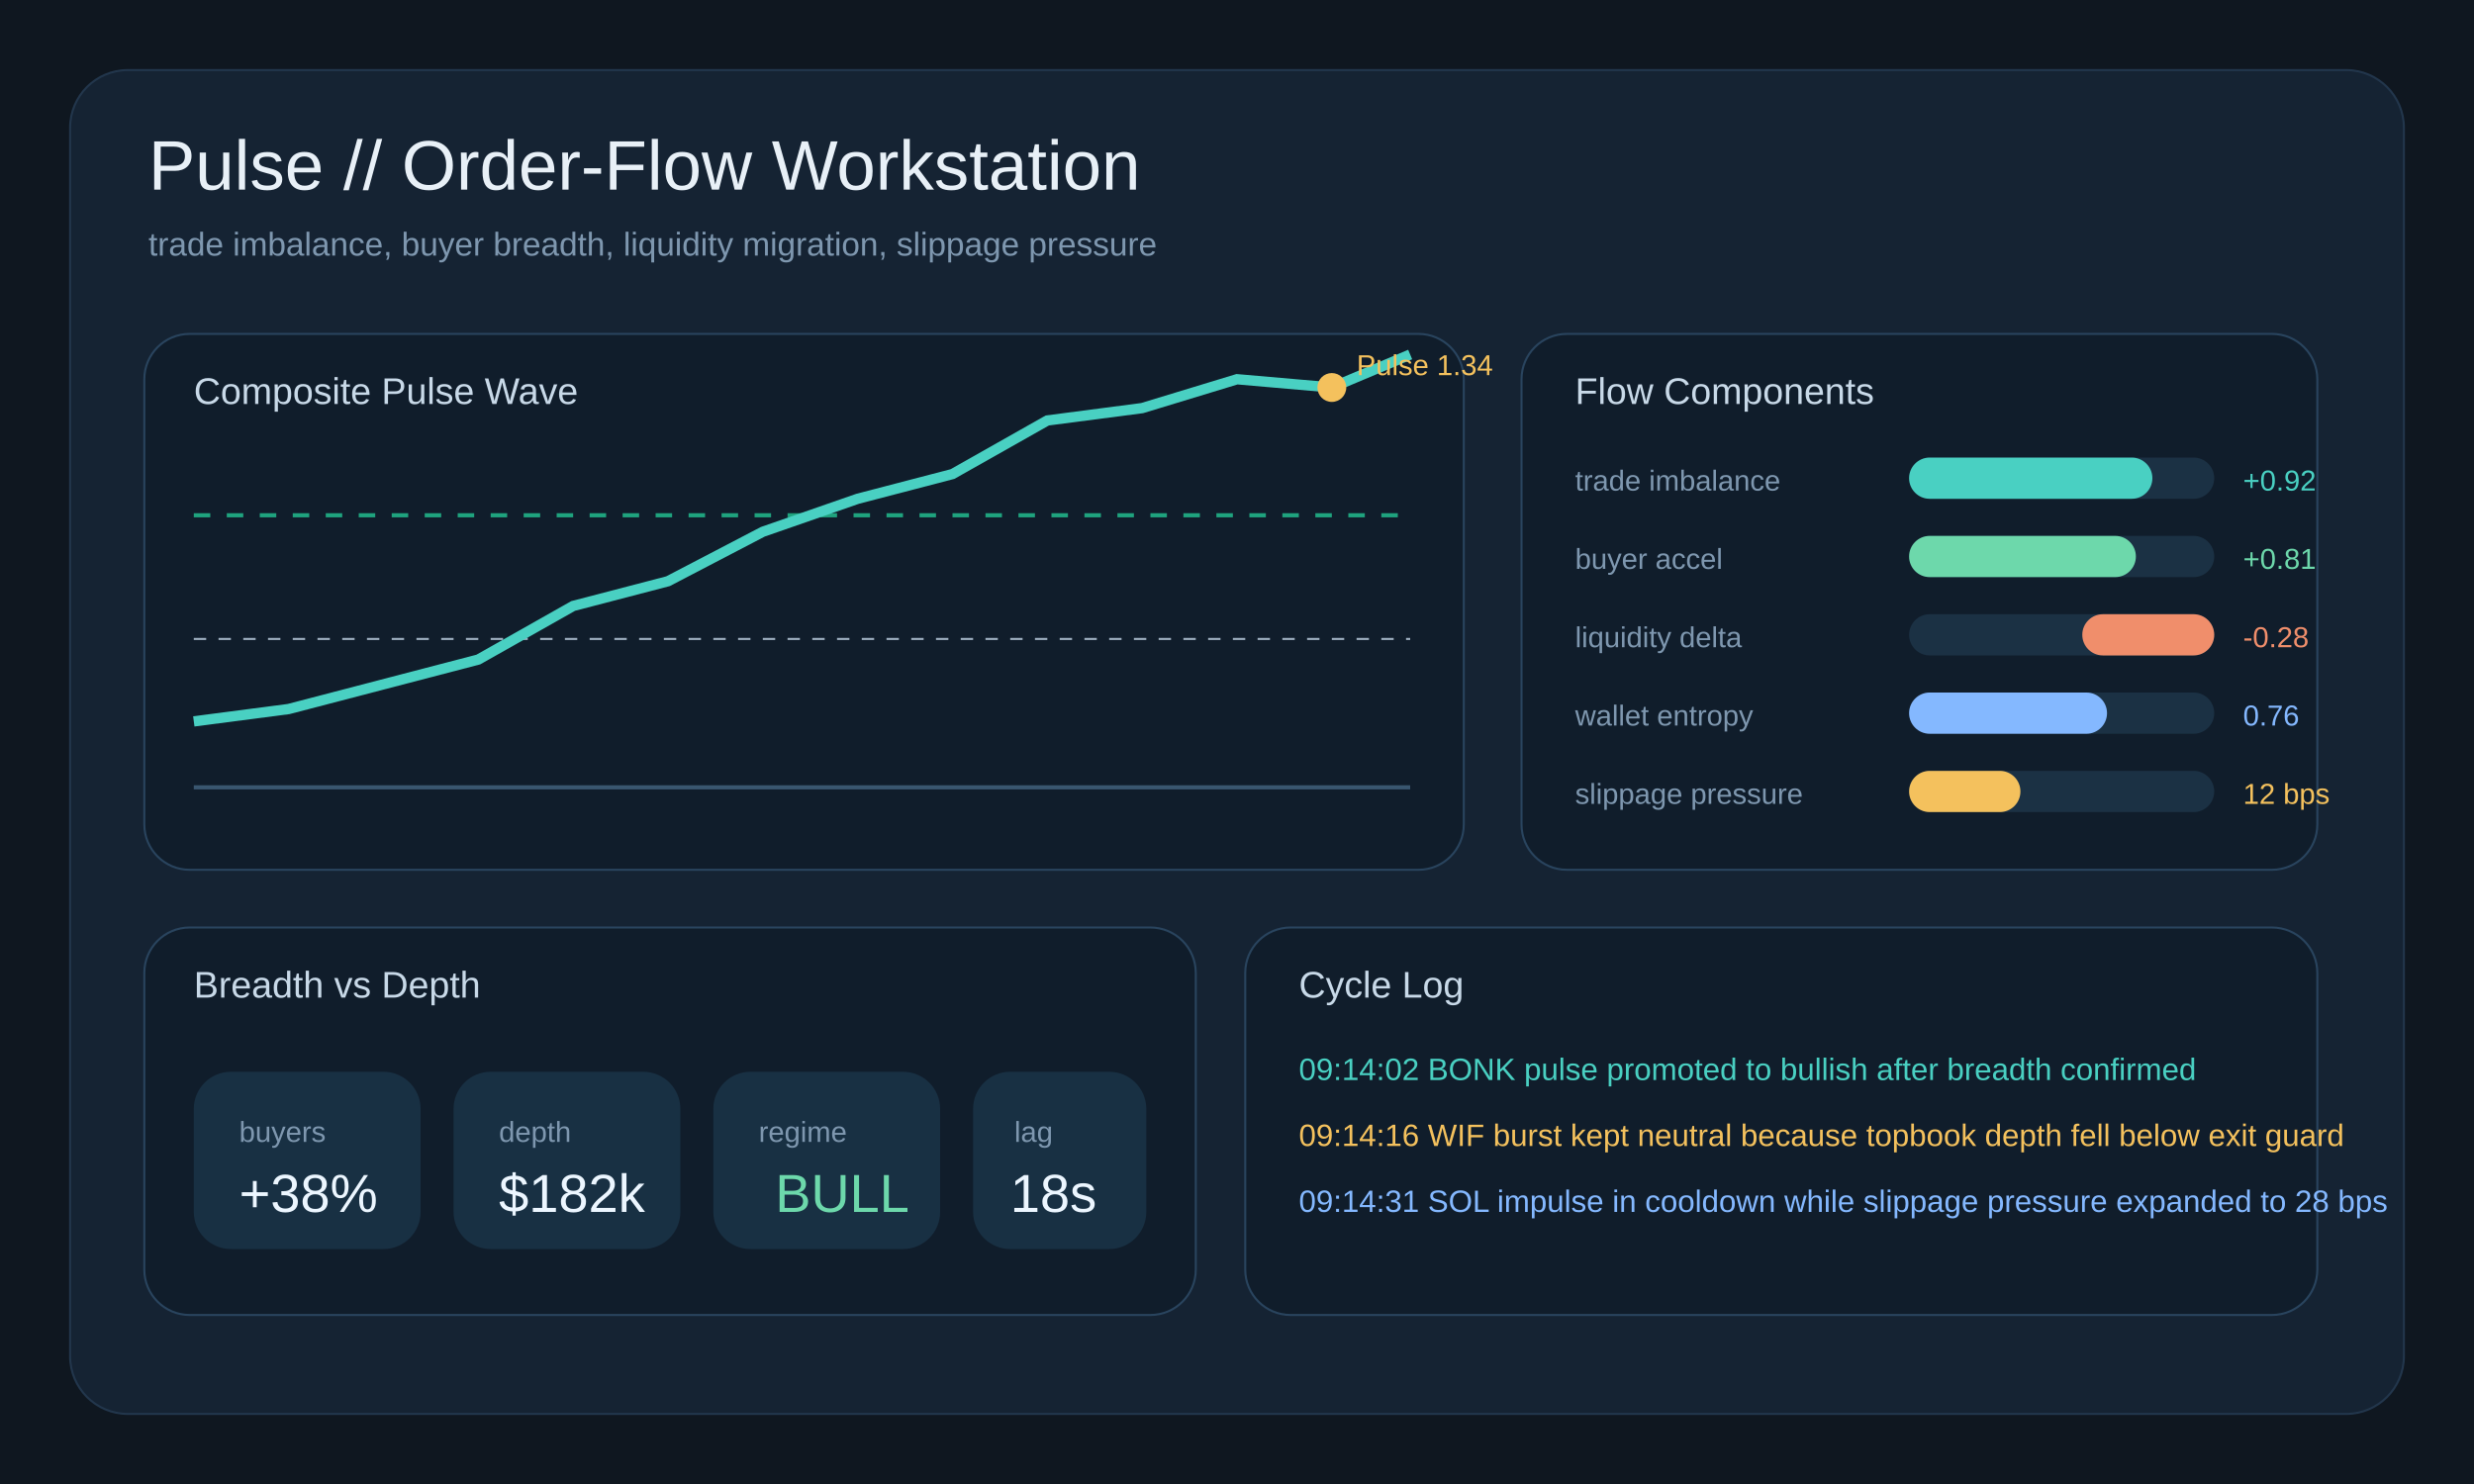
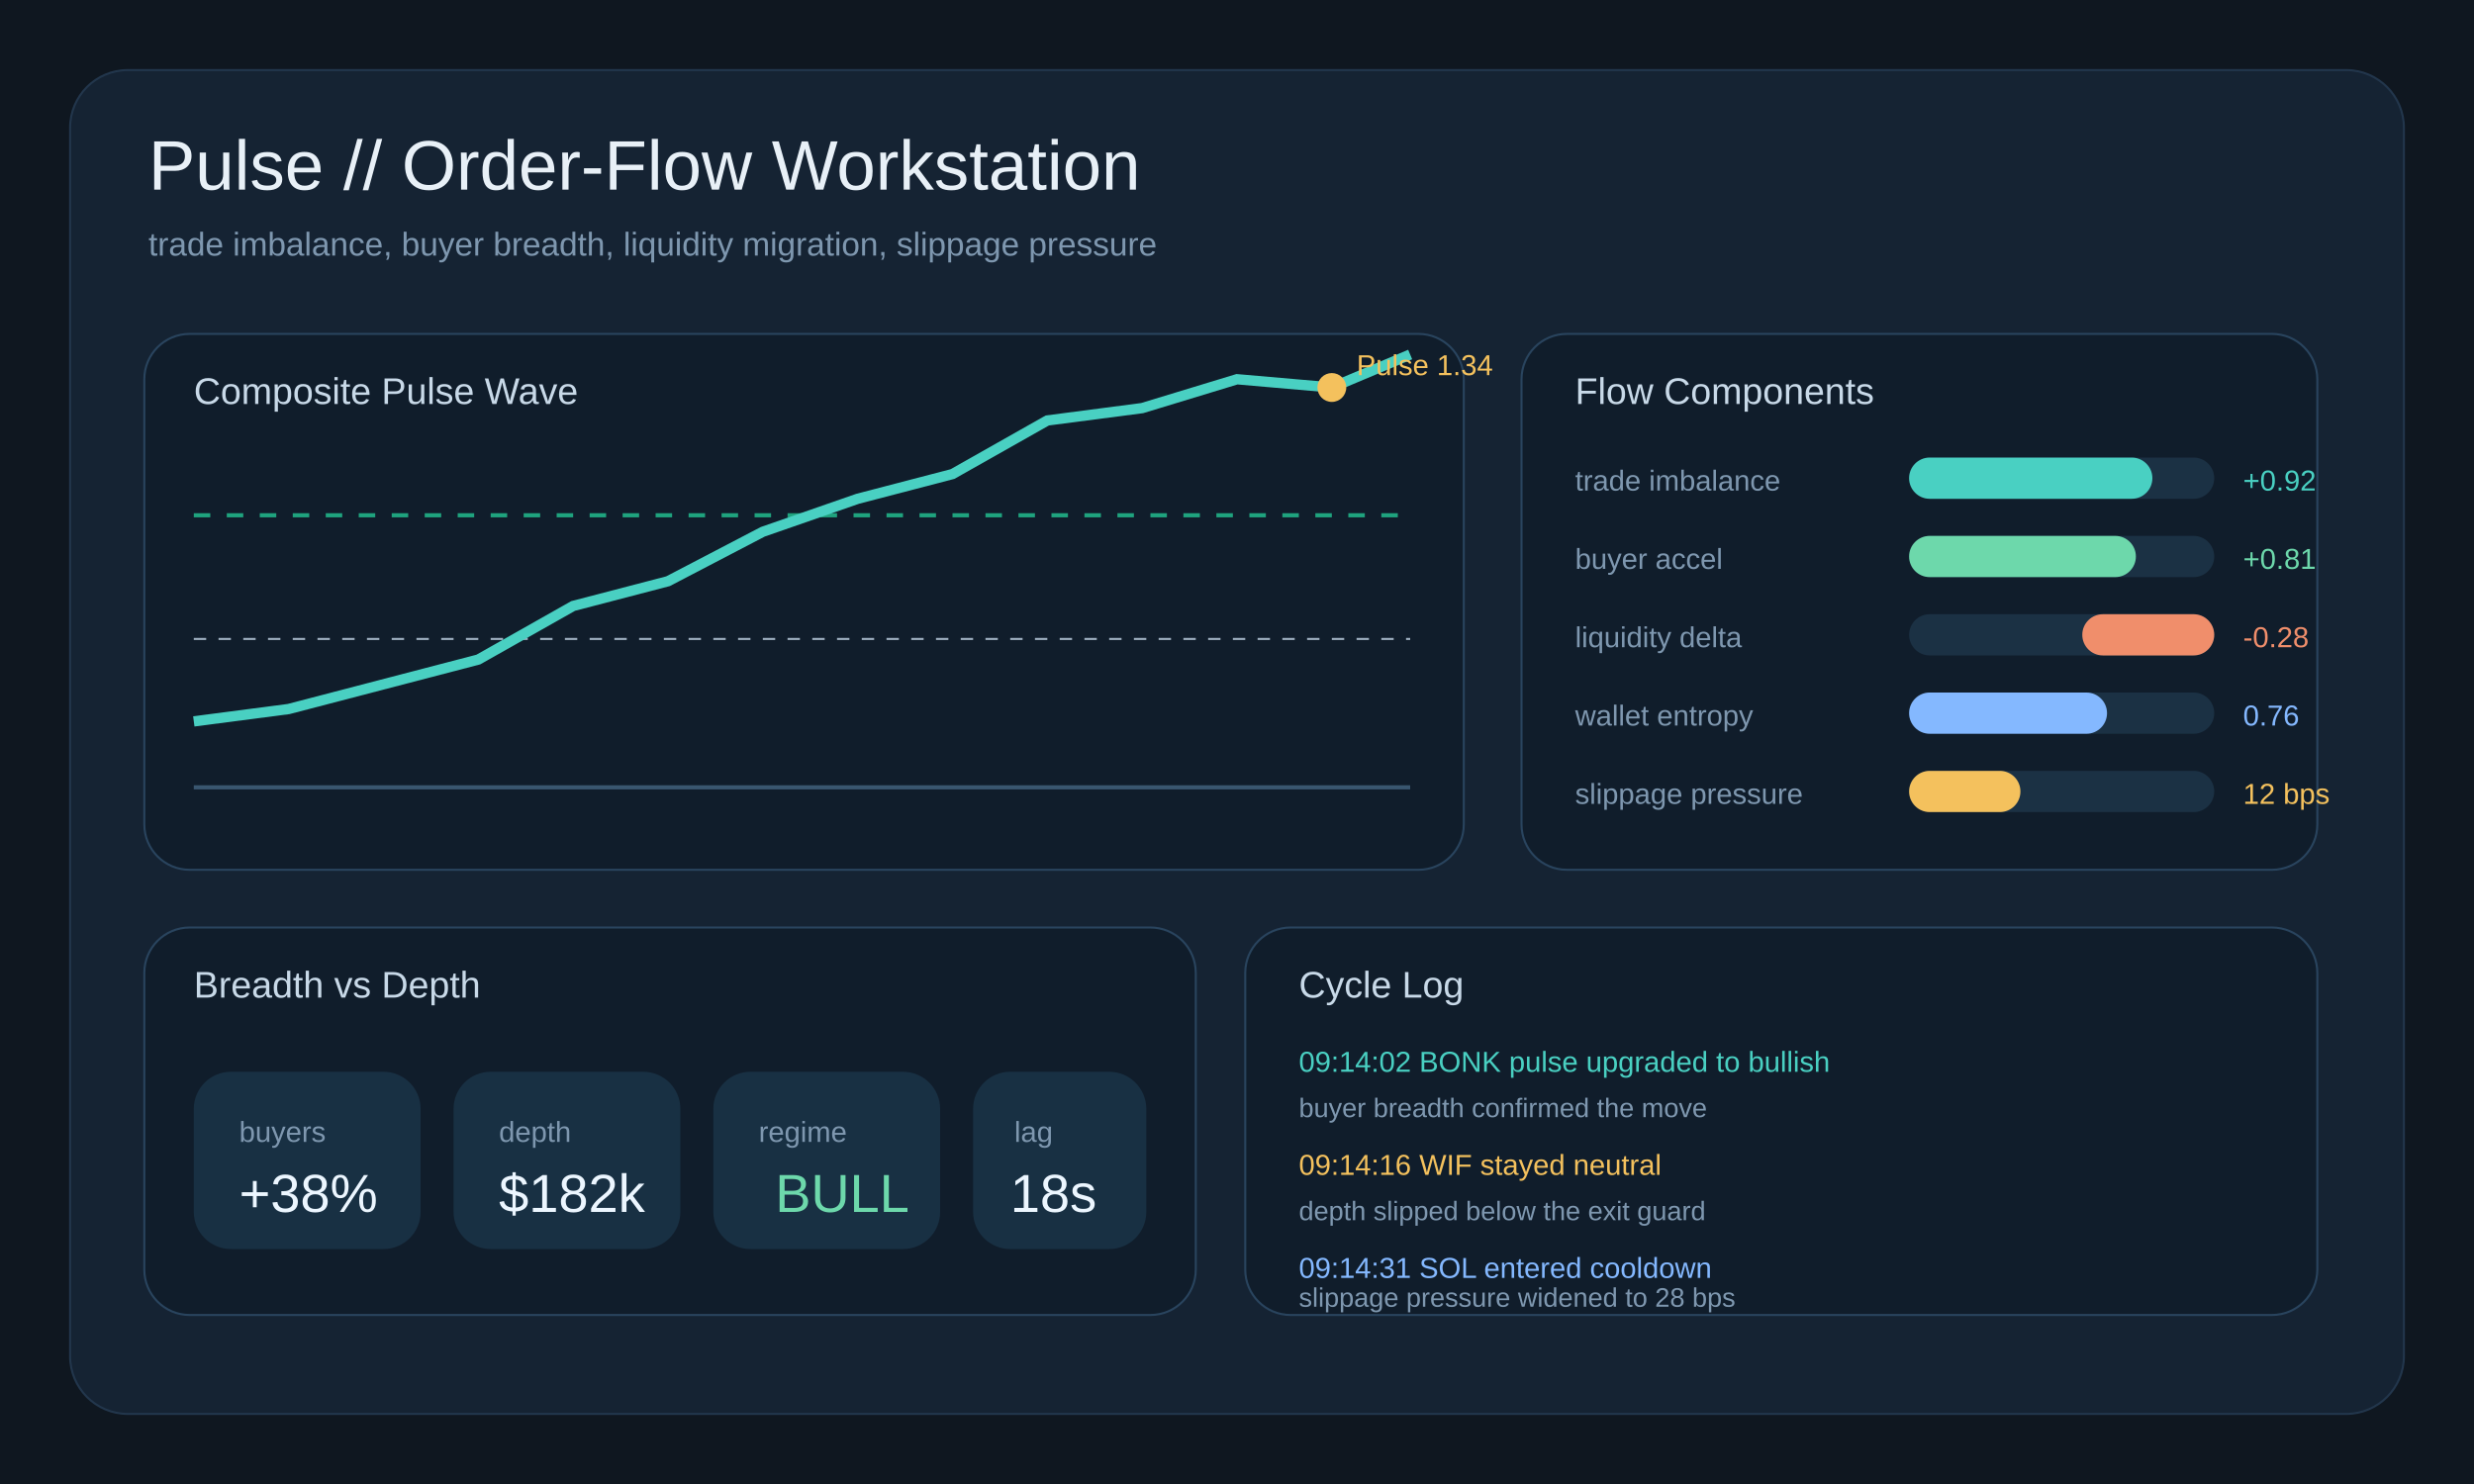
<svg xmlns="http://www.w3.org/2000/svg" viewBox="0 0 1200 720">
  <rect width="1200" height="720" fill="#0f1720" />
  <rect x="34" y="34" width="1132" height="652" rx="28" fill="#152333" stroke="#22364c" />
  <text x="72" y="92" fill="#e8f0f7" font-size="34" font-family="Arial">Pulse // Order-Flow Workstation</text>
  <text x="72" y="124" fill="#7e97af" font-size="16" font-family="Arial">trade imbalance, buyer breadth, liquidity migration, slippage pressure</text>
  <rect x="70" y="162" width="640" height="260" rx="22" fill="#101d2b" stroke="#29445e" />
  <text x="94" y="196" fill="#c8d9e8" font-size="18" font-family="Arial">Composite Pulse Wave</text>
  <line x1="94" y1="382" x2="684" y2="382" stroke="#39566f" stroke-width="2" />
  <line x1="94" y1="250" x2="684" y2="250" stroke="#1fa37e" stroke-width="2" stroke-dasharray="8 8" />
  <line x1="94" y1="310" x2="684" y2="310" stroke="#9fb0c2" stroke-width="1" stroke-dasharray="6 6" />
  <polyline fill="none" stroke="#49d0c2" stroke-width="5" points="94,350 140,344 186,332 232,320 278,294 324,282 370,258 416,242 462,230 508,204 554,198 600,184 646,188 684,172" />
  <circle cx="646" cy="188" r="7" fill="#f4c15d" />
  <text x="658" y="182" fill="#f4c15d" font-size="14" font-family="Arial">Pulse 1.34</text>
  <rect x="738" y="162" width="386" height="260" rx="22" fill="#101d2b" stroke="#29445e" />
  <text x="764" y="196" fill="#c8d9e8" font-size="18" font-family="Arial">Flow Components</text>
  <text x="764" y="238" fill="#7e97af" font-size="14" font-family="Arial">trade imbalance</text>
  <rect x="926" y="222" width="148" height="20" rx="10" fill="#1b3144" />
  <rect x="926" y="222" width="118" height="20" rx="10" fill="#49d0c2" />
  <text x="1088" y="238" fill="#49d0c2" font-size="14" font-family="Arial">+0.92</text>
  <text x="764" y="276" fill="#7e97af" font-size="14" font-family="Arial">buyer accel</text>
  <rect x="926" y="260" width="148" height="20" rx="10" fill="#1b3144" />
  <rect x="926" y="260" width="110" height="20" rx="10" fill="#6dd8ab" />
  <text x="1088" y="276" fill="#6dd8ab" font-size="14" font-family="Arial">+0.81</text>
  <text x="764" y="314" fill="#7e97af" font-size="14" font-family="Arial">liquidity delta</text>
  <rect x="926" y="298" width="148" height="20" rx="10" fill="#1b3144" />
  <rect x="1010" y="298" width="64" height="20" rx="10" fill="#f08e6b" />
  <text x="1088" y="314" fill="#f08e6b" font-size="14" font-family="Arial">-0.28</text>
  <text x="764" y="352" fill="#7e97af" font-size="14" font-family="Arial">wallet entropy</text>
  <rect x="926" y="336" width="148" height="20" rx="10" fill="#1b3144" />
  <rect x="926" y="336" width="96" height="20" rx="10" fill="#84b8ff" />
  <text x="1088" y="352" fill="#84b8ff" font-size="14" font-family="Arial">0.76</text>
  <text x="764" y="390" fill="#7e97af" font-size="14" font-family="Arial">slippage pressure</text>
  <rect x="926" y="374" width="148" height="20" rx="10" fill="#1b3144" />
  <rect x="926" y="374" width="54" height="20" rx="10" fill="#f4c15d" />
  <text x="1088" y="390" fill="#f4c15d" font-size="14" font-family="Arial">12 bps</text>
  <rect x="70" y="450" width="510" height="188" rx="22" fill="#101d2b" stroke="#29445e" />
  <text x="94" y="484" fill="#c8d9e8" font-size="18" font-family="Arial">Breadth vs Depth</text>
  <rect x="94" y="520" width="110" height="86" rx="18" fill="#183043" />
  <text x="116" y="554" fill="#7e97af" font-size="14" font-family="Arial">buyers</text>
  <text x="116" y="588" fill="#ecf6ff" font-size="26" font-family="Arial">+38%</text>
  <rect x="220" y="520" width="110" height="86" rx="18" fill="#183043" />
  <text x="242" y="554" fill="#7e97af" font-size="14" font-family="Arial">depth</text>
  <text x="242" y="588" fill="#ecf6ff" font-size="26" font-family="Arial">$182k</text>
  <rect x="346" y="520" width="110" height="86" rx="18" fill="#183043" />
  <text x="368" y="554" fill="#7e97af" font-size="14" font-family="Arial">regime</text>
  <text x="376" y="588" fill="#6dd8ab" font-size="26" font-family="Arial">BULL</text>
  <rect x="472" y="520" width="84" height="86" rx="18" fill="#183043" />
  <text x="492" y="554" fill="#7e97af" font-size="14" font-family="Arial">lag</text>
  <text x="490" y="588" fill="#ecf6ff" font-size="26" font-family="Arial">18s</text>
  <rect x="604" y="450" width="520" height="188" rx="22" fill="#101d2b" stroke="#29445e" />
  <text x="630" y="484" fill="#c8d9e8" font-size="18" font-family="Arial">Cycle Log</text>
-   <text x="630" y="524" fill="#49d0c2" font-size="15" font-family="Arial">09:14:02  BONK pulse promoted to bullish after breadth confirmed</text>
-   <text x="630" y="556" fill="#f4c15d" font-size="15" font-family="Arial">09:14:16  WIF burst kept neutral because topbook depth fell below exit guard</text>
-   <text x="630" y="588" fill="#84b8ff" font-size="15" font-family="Arial">09:14:31  SOL impulse in cooldown while slippage pressure expanded to 28 bps</text>
+   <text x="630" y="520" fill="#49d0c2" font-size="14" font-family="Arial">09:14:02  BONK pulse upgraded to bullish</text>
+   <text x="630" y="542" fill="#7e97af" font-size="13" font-family="Arial">buyer breadth confirmed the move</text>
+   <text x="630" y="570" fill="#f4c15d" font-size="14" font-family="Arial">09:14:16  WIF stayed neutral</text>
+   <text x="630" y="592" fill="#7e97af" font-size="13" font-family="Arial">depth slipped below the exit guard</text>
+   <text x="630" y="620" fill="#84b8ff" font-size="14" font-family="Arial">09:14:31  SOL entered cooldown</text>
+   <text x="630" y="634" fill="#7e97af" font-size="13" font-family="Arial">slippage pressure widened to 28 bps</text>
</svg>
